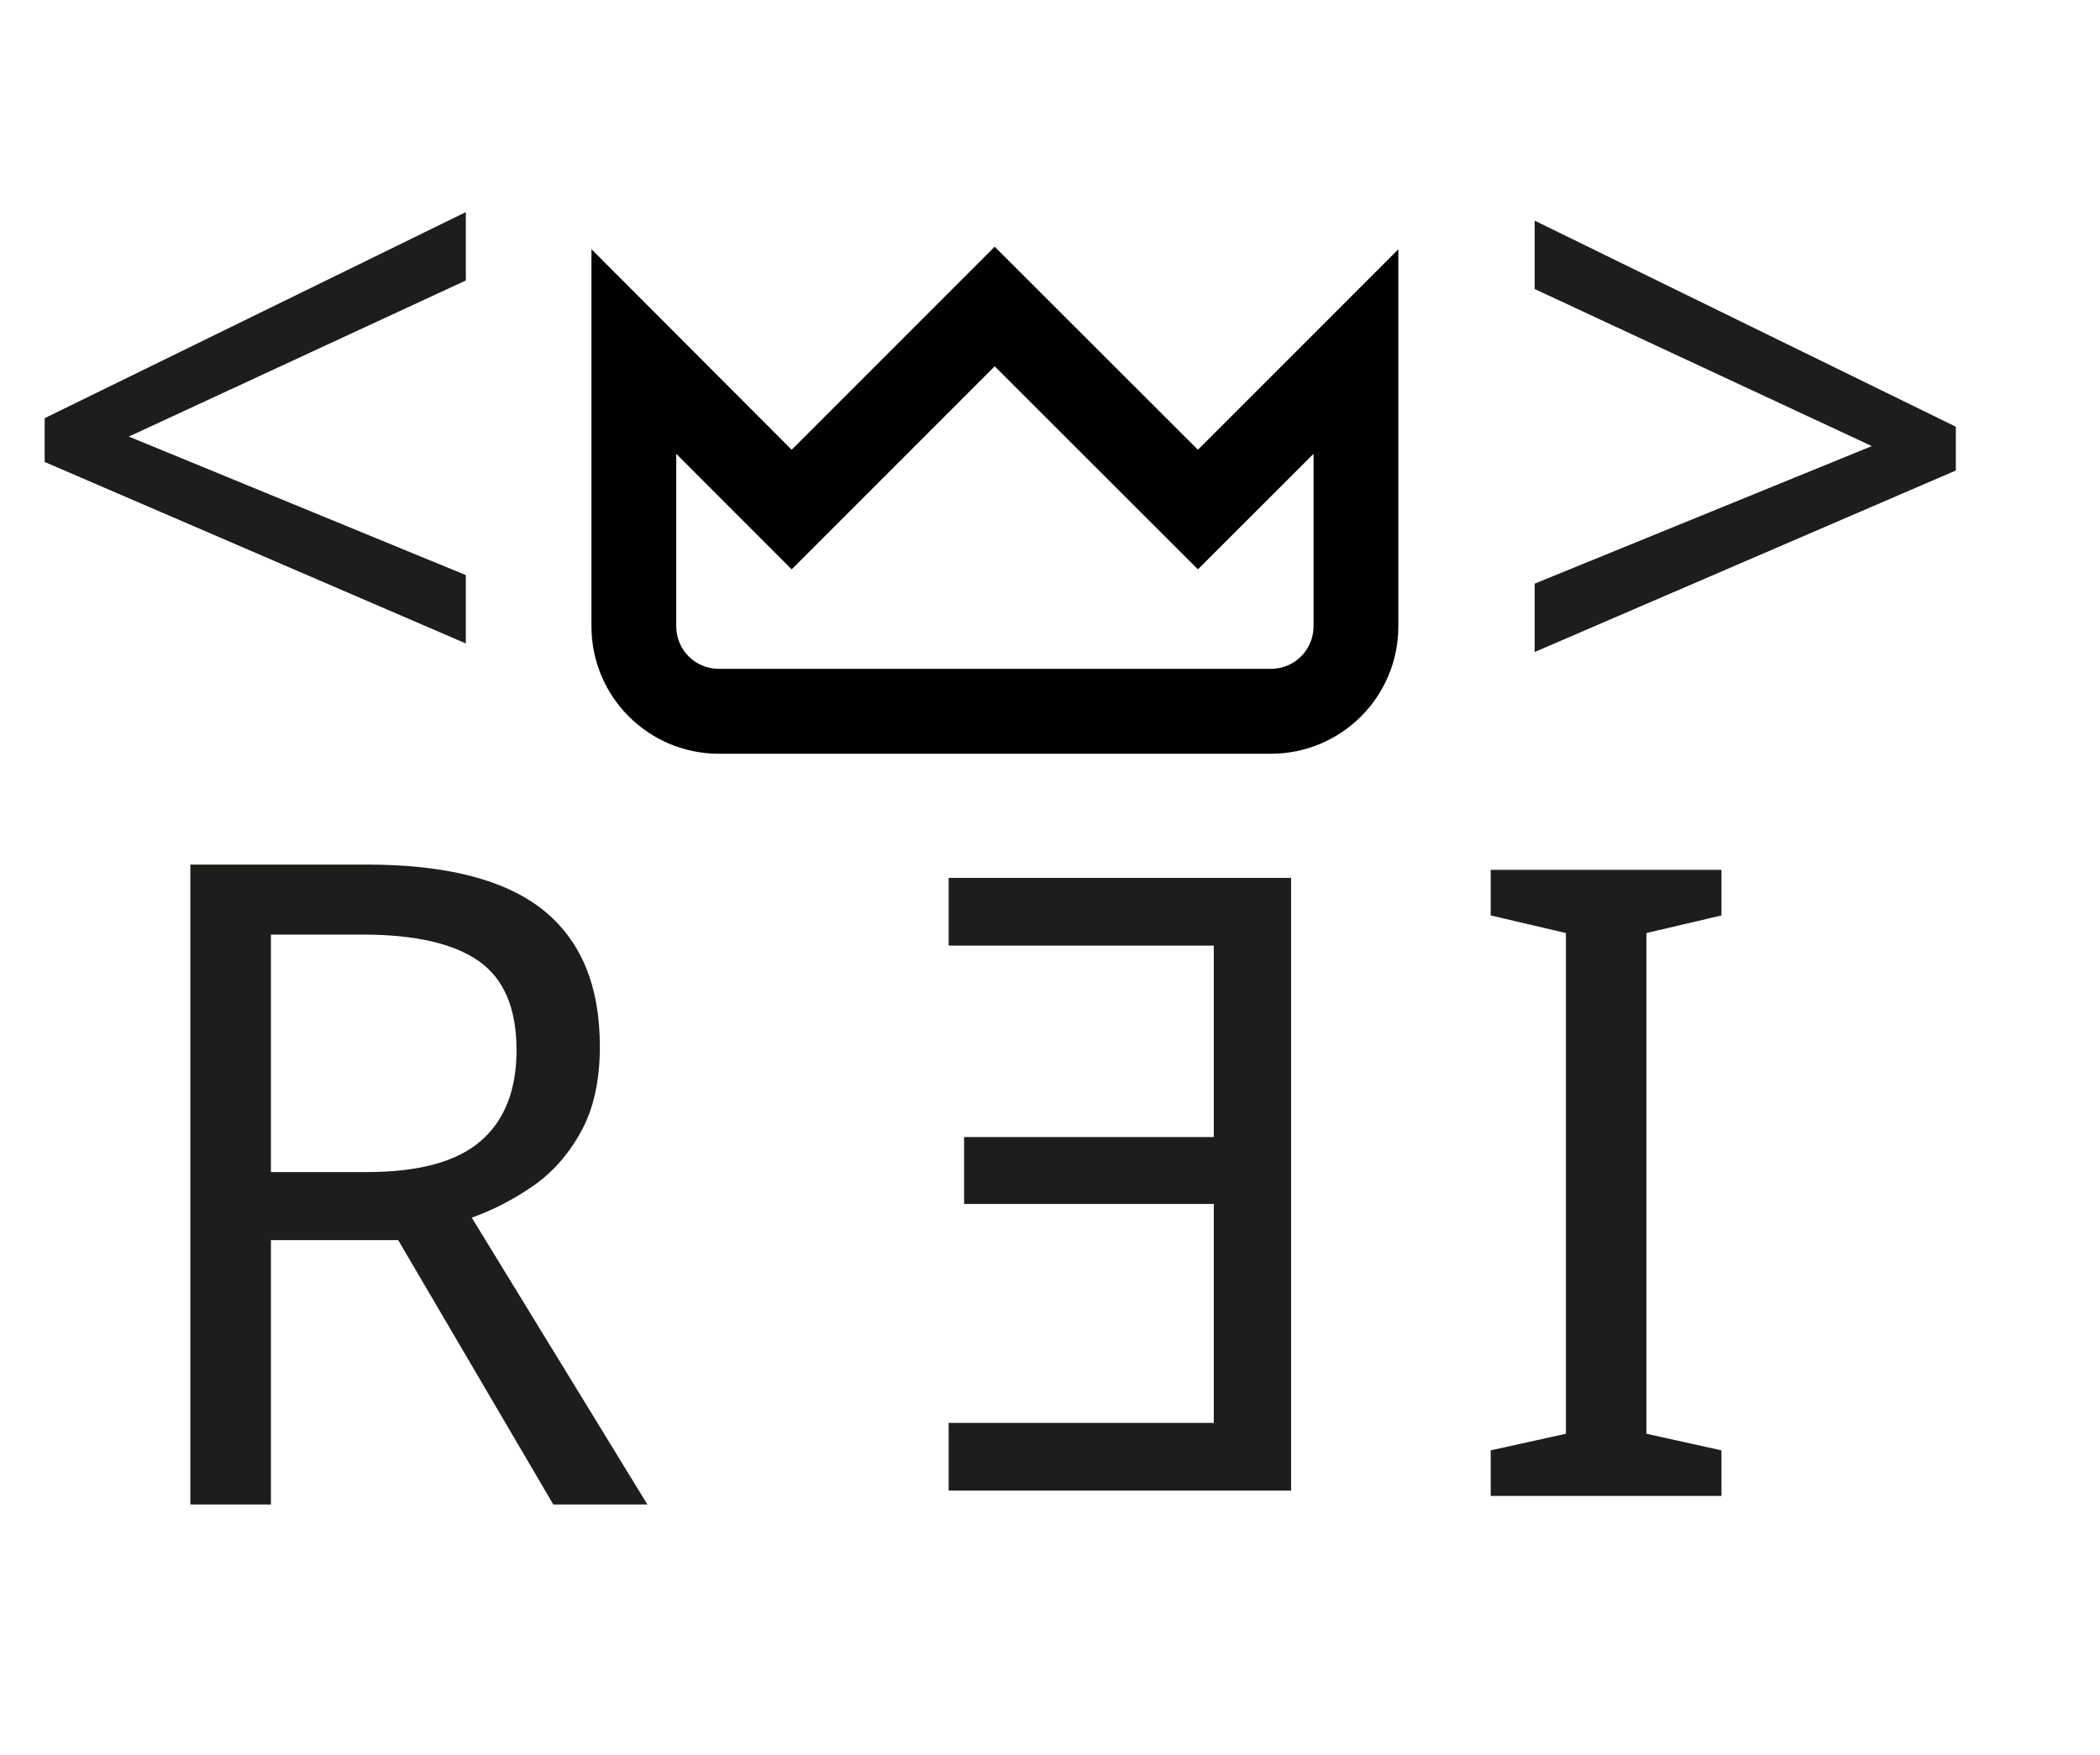
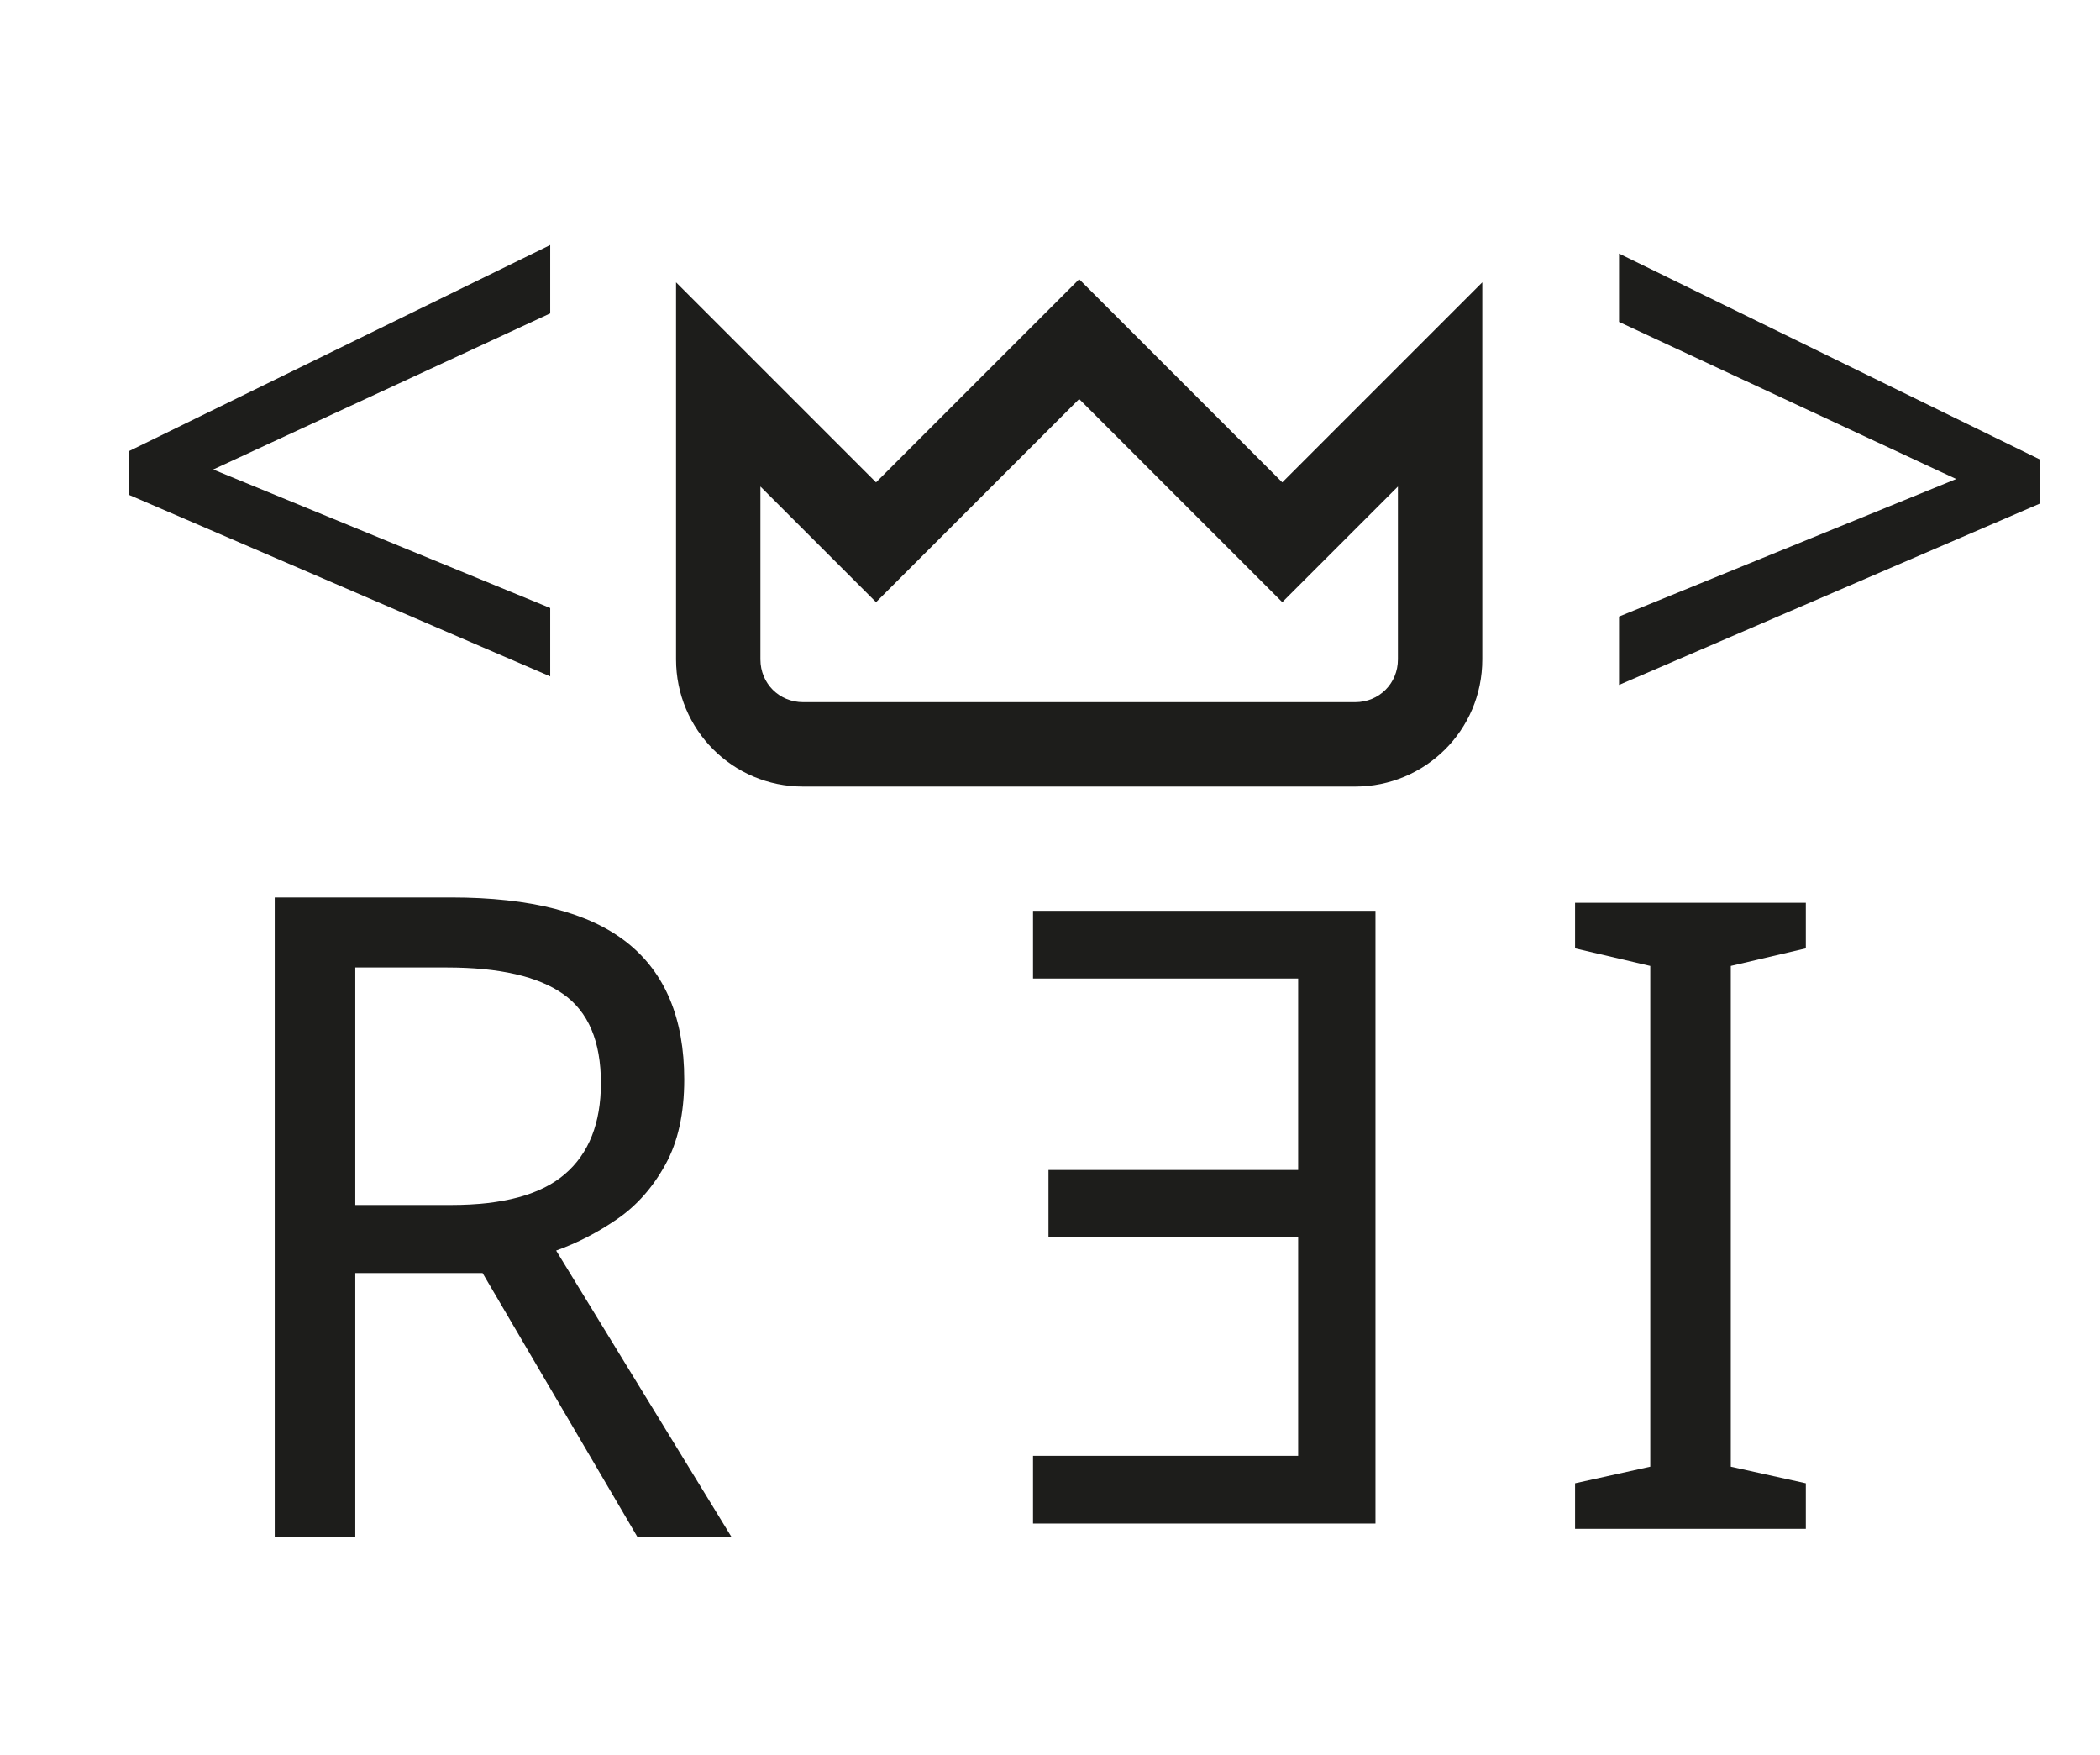
- <svg xmlns="http://www.w3.org/2000/svg" id="Camada_1" data-name="Camada 1" viewBox="0 0 201.6 168.41">
-   <defs>
-     <style>.cls-1{fill:#010101;fill-rule:evenodd;}.cls-2{font-size:86.01px;}.cls-2,.cls-3,.cls-4{fill:#1d1d1b;font-family:RussoOne-Regular, Russo One;}.cls-3{font-size:82.37px;}.cls-4{font-size:84.15px;}</style>
-   </defs>
-   <path class="cls-1" d="M61.78,23.92,81,43.17l19.49-19.49L120,43.17l19.24-19.24V60.12A12.23,12.23,0,0,1,127,72.35H74A12.23,12.23,0,0,1,61.78,60.12ZM131.1,43.56V60.12A4.08,4.08,0,0,1,127,64.2H74a4.08,4.08,0,0,1-4.08-4.08V43.56L81,54.65l19.49-19.49L120,54.65Z" transform="translate(-5)" />
-   <text class="cls-2" transform="translate(9.93 144.41)">R</text>
-   <text class="cls-3" transform="matrix(-1, 0, 0, 1, 131.93, 143.08)">E</text>
-   <text class="cls-4" transform="translate(139.68 143.59) scale(1.02 1)">I </text>
-   <text class="cls-4" transform="translate(143.04 72.35) scale(1.02 1)">&gt;</text>
-   <text class="cls-4" transform="translate(0 71.53) scale(1.02 1)">&lt;</text>
+ <svg xmlns="http://www.w3.org/2000/svg" version="1.1" id="Camada_1" x="0px" y="0px" viewBox="0 0 201.6 168.4" style="enable-background:new 0 0 201.6 168.4;" xml:space="preserve">
+   <style type="text/css">
+ 	.st0{fill-rule:evenodd;clip-rule:evenodd;fill:#1D1D1B;}
+ 	.st1{fill:#1D1D1B;}
+ 	.st2{font-family:'RussoOne-Regular';}
+ 	.st3{font-size:86.01px;}
+ 	.st4{font-size:82.37px;}
+ 	.st5{font-size:84.15px;}
+ </style>
+   <path class="st0" d="M64.9,27.1l19.2,19.2l19.5-19.5l19.5,19.5l19.2-19.2v36.2c0,6.8-5.5,12.2-12.2,12.2c0,0,0,0,0,0h-53  c-6.8,0-12.2-5.5-12.2-12.2V27.1z M134.2,46.7v16.6c0,2.3-1.8,4.1-4.1,4.1c0,0,0,0,0,0h-53c-2.3,0-4.1-1.8-4.1-4.1v0V46.7l11.1,11.1  l19.5-19.5l19.5,19.5L134.2,46.7z" />
+   <text transform="matrix(1 0 0 1 18.0299 147.5701)" class="st1 st2 st3">R</text>
+   <text transform="matrix(-1 0 0 1 140.0293 146.2401)" class="st1 st2 st4">E</text>
+   <text transform="matrix(1.02 0 0 1 147.7801 146.75)" class="st1 st2 st5">I</text>
+   <text transform="matrix(1.02 0 0 1 151.14 75.5098)" class="st1 st2 st5">&gt;</text>
+   <text transform="matrix(1.02 0 0 1 8.0999 74.69)" class="st1 st2 st5">&lt;</text>
</svg>
